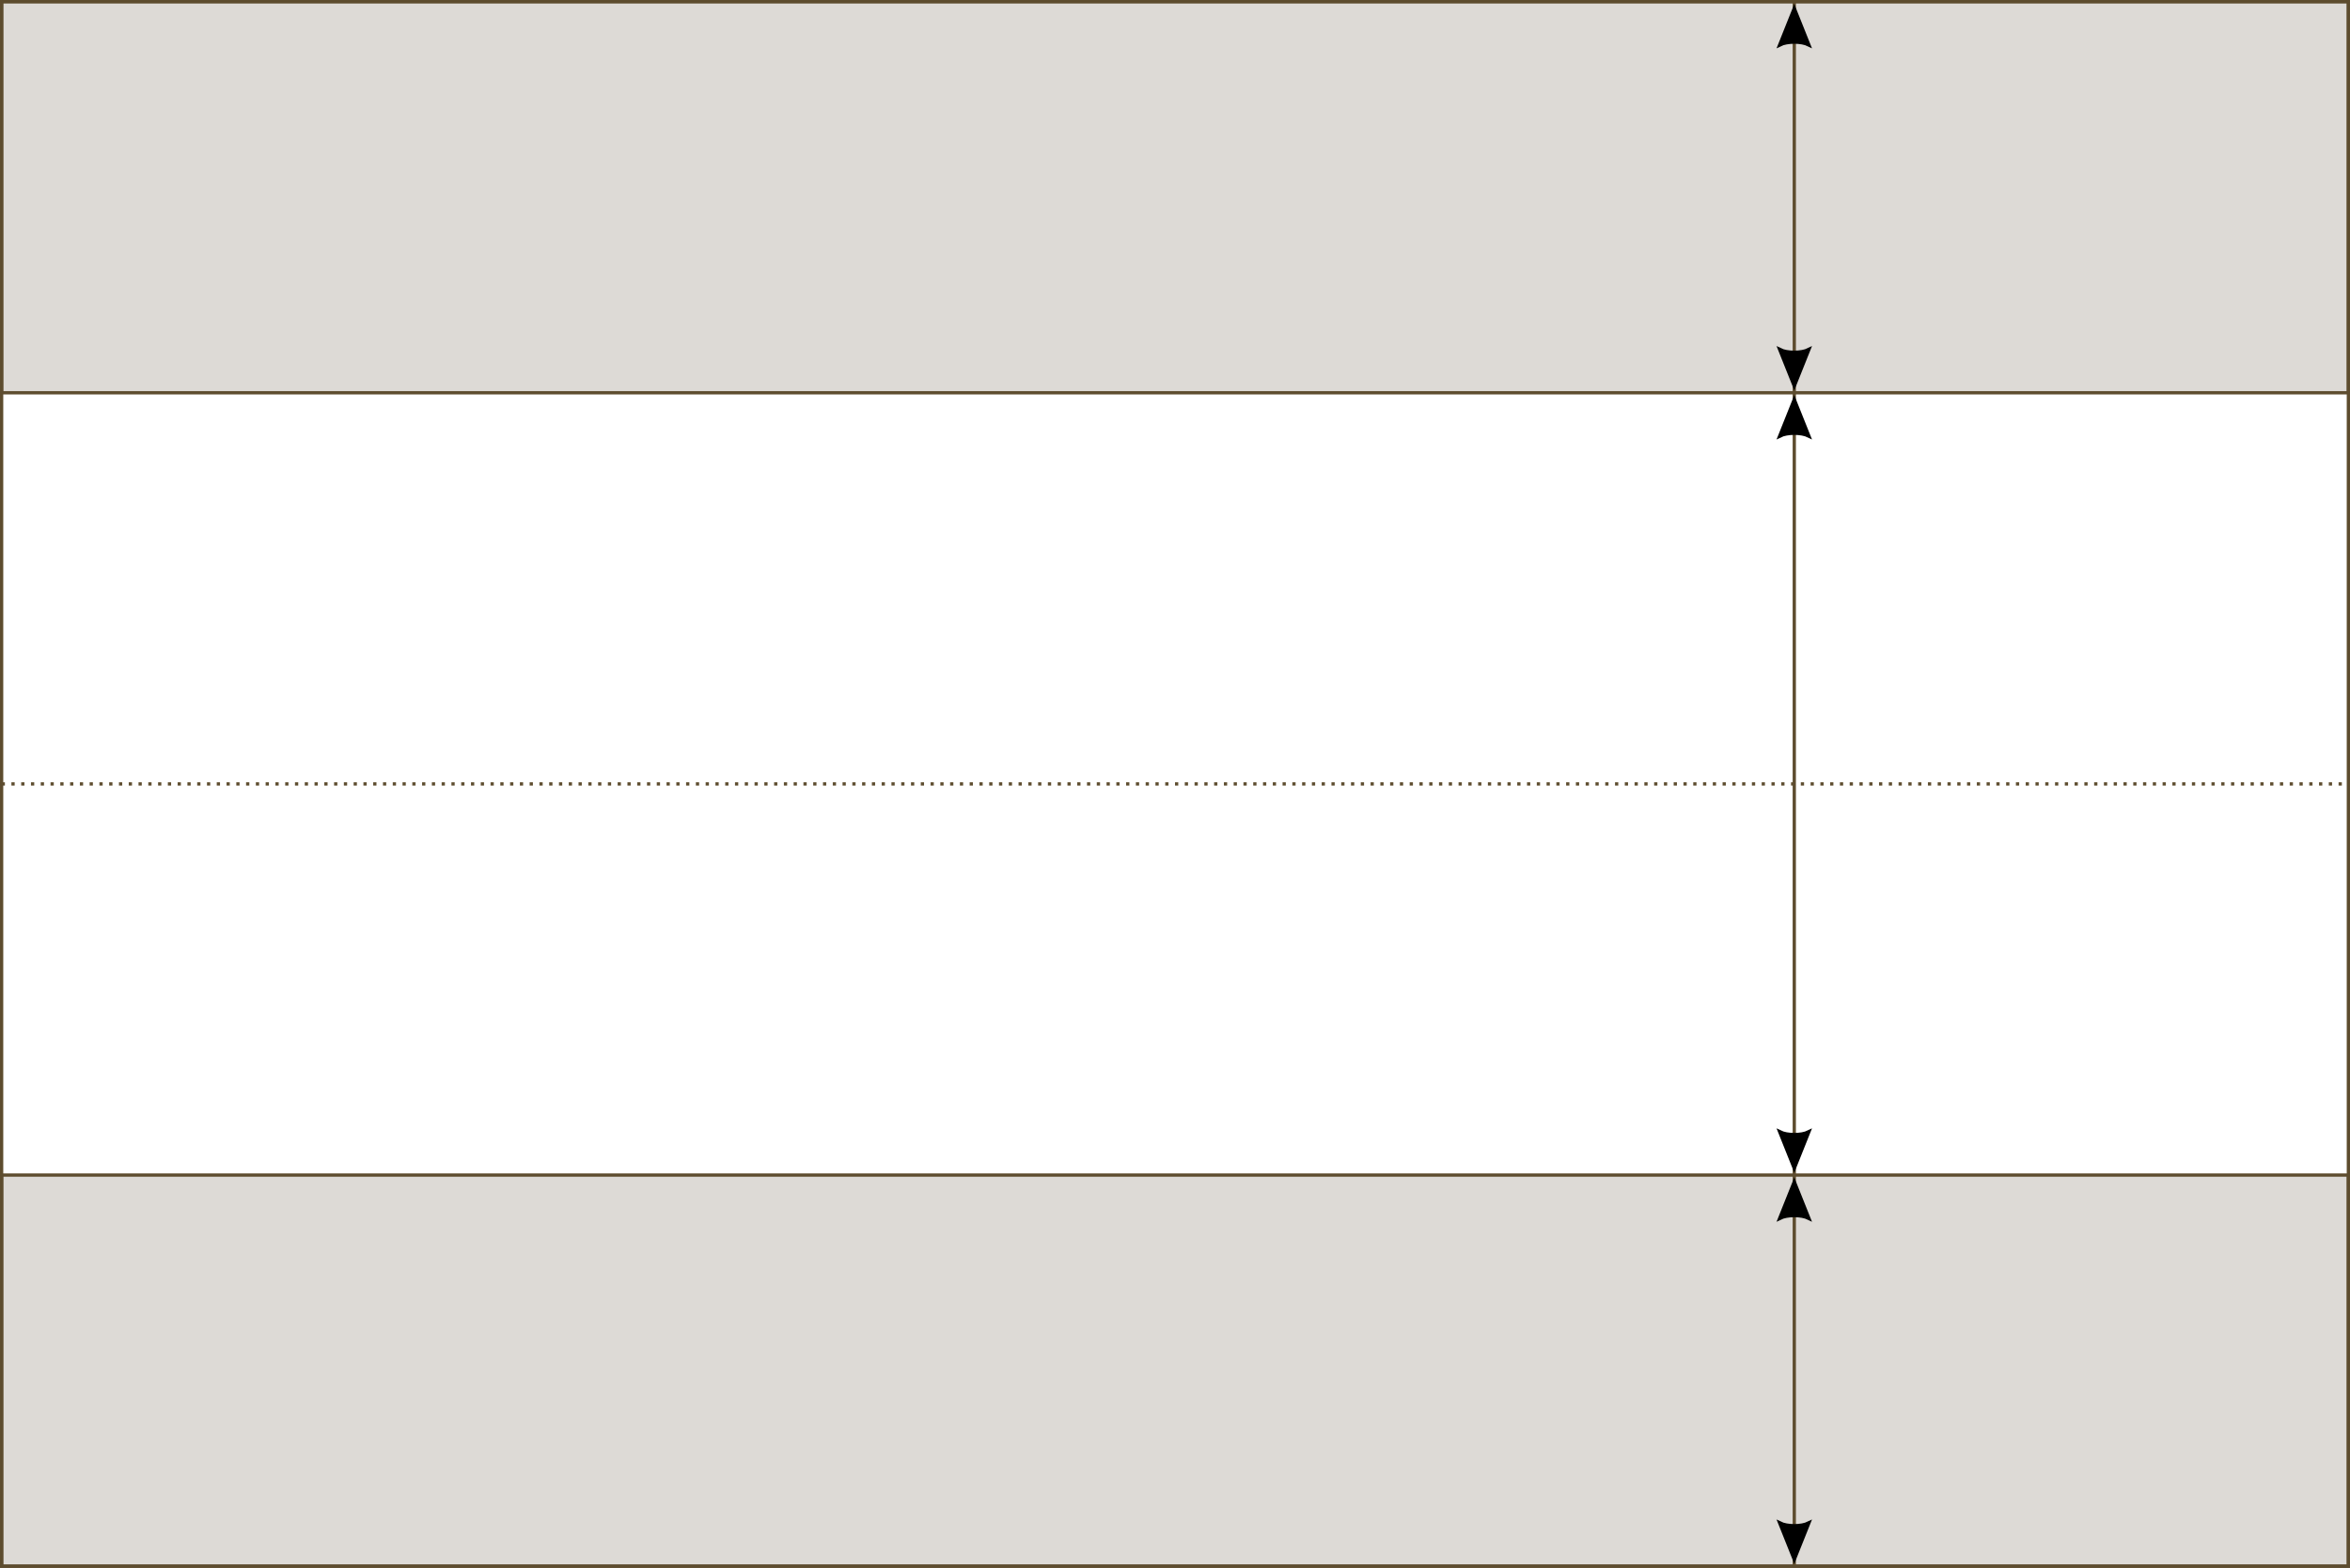
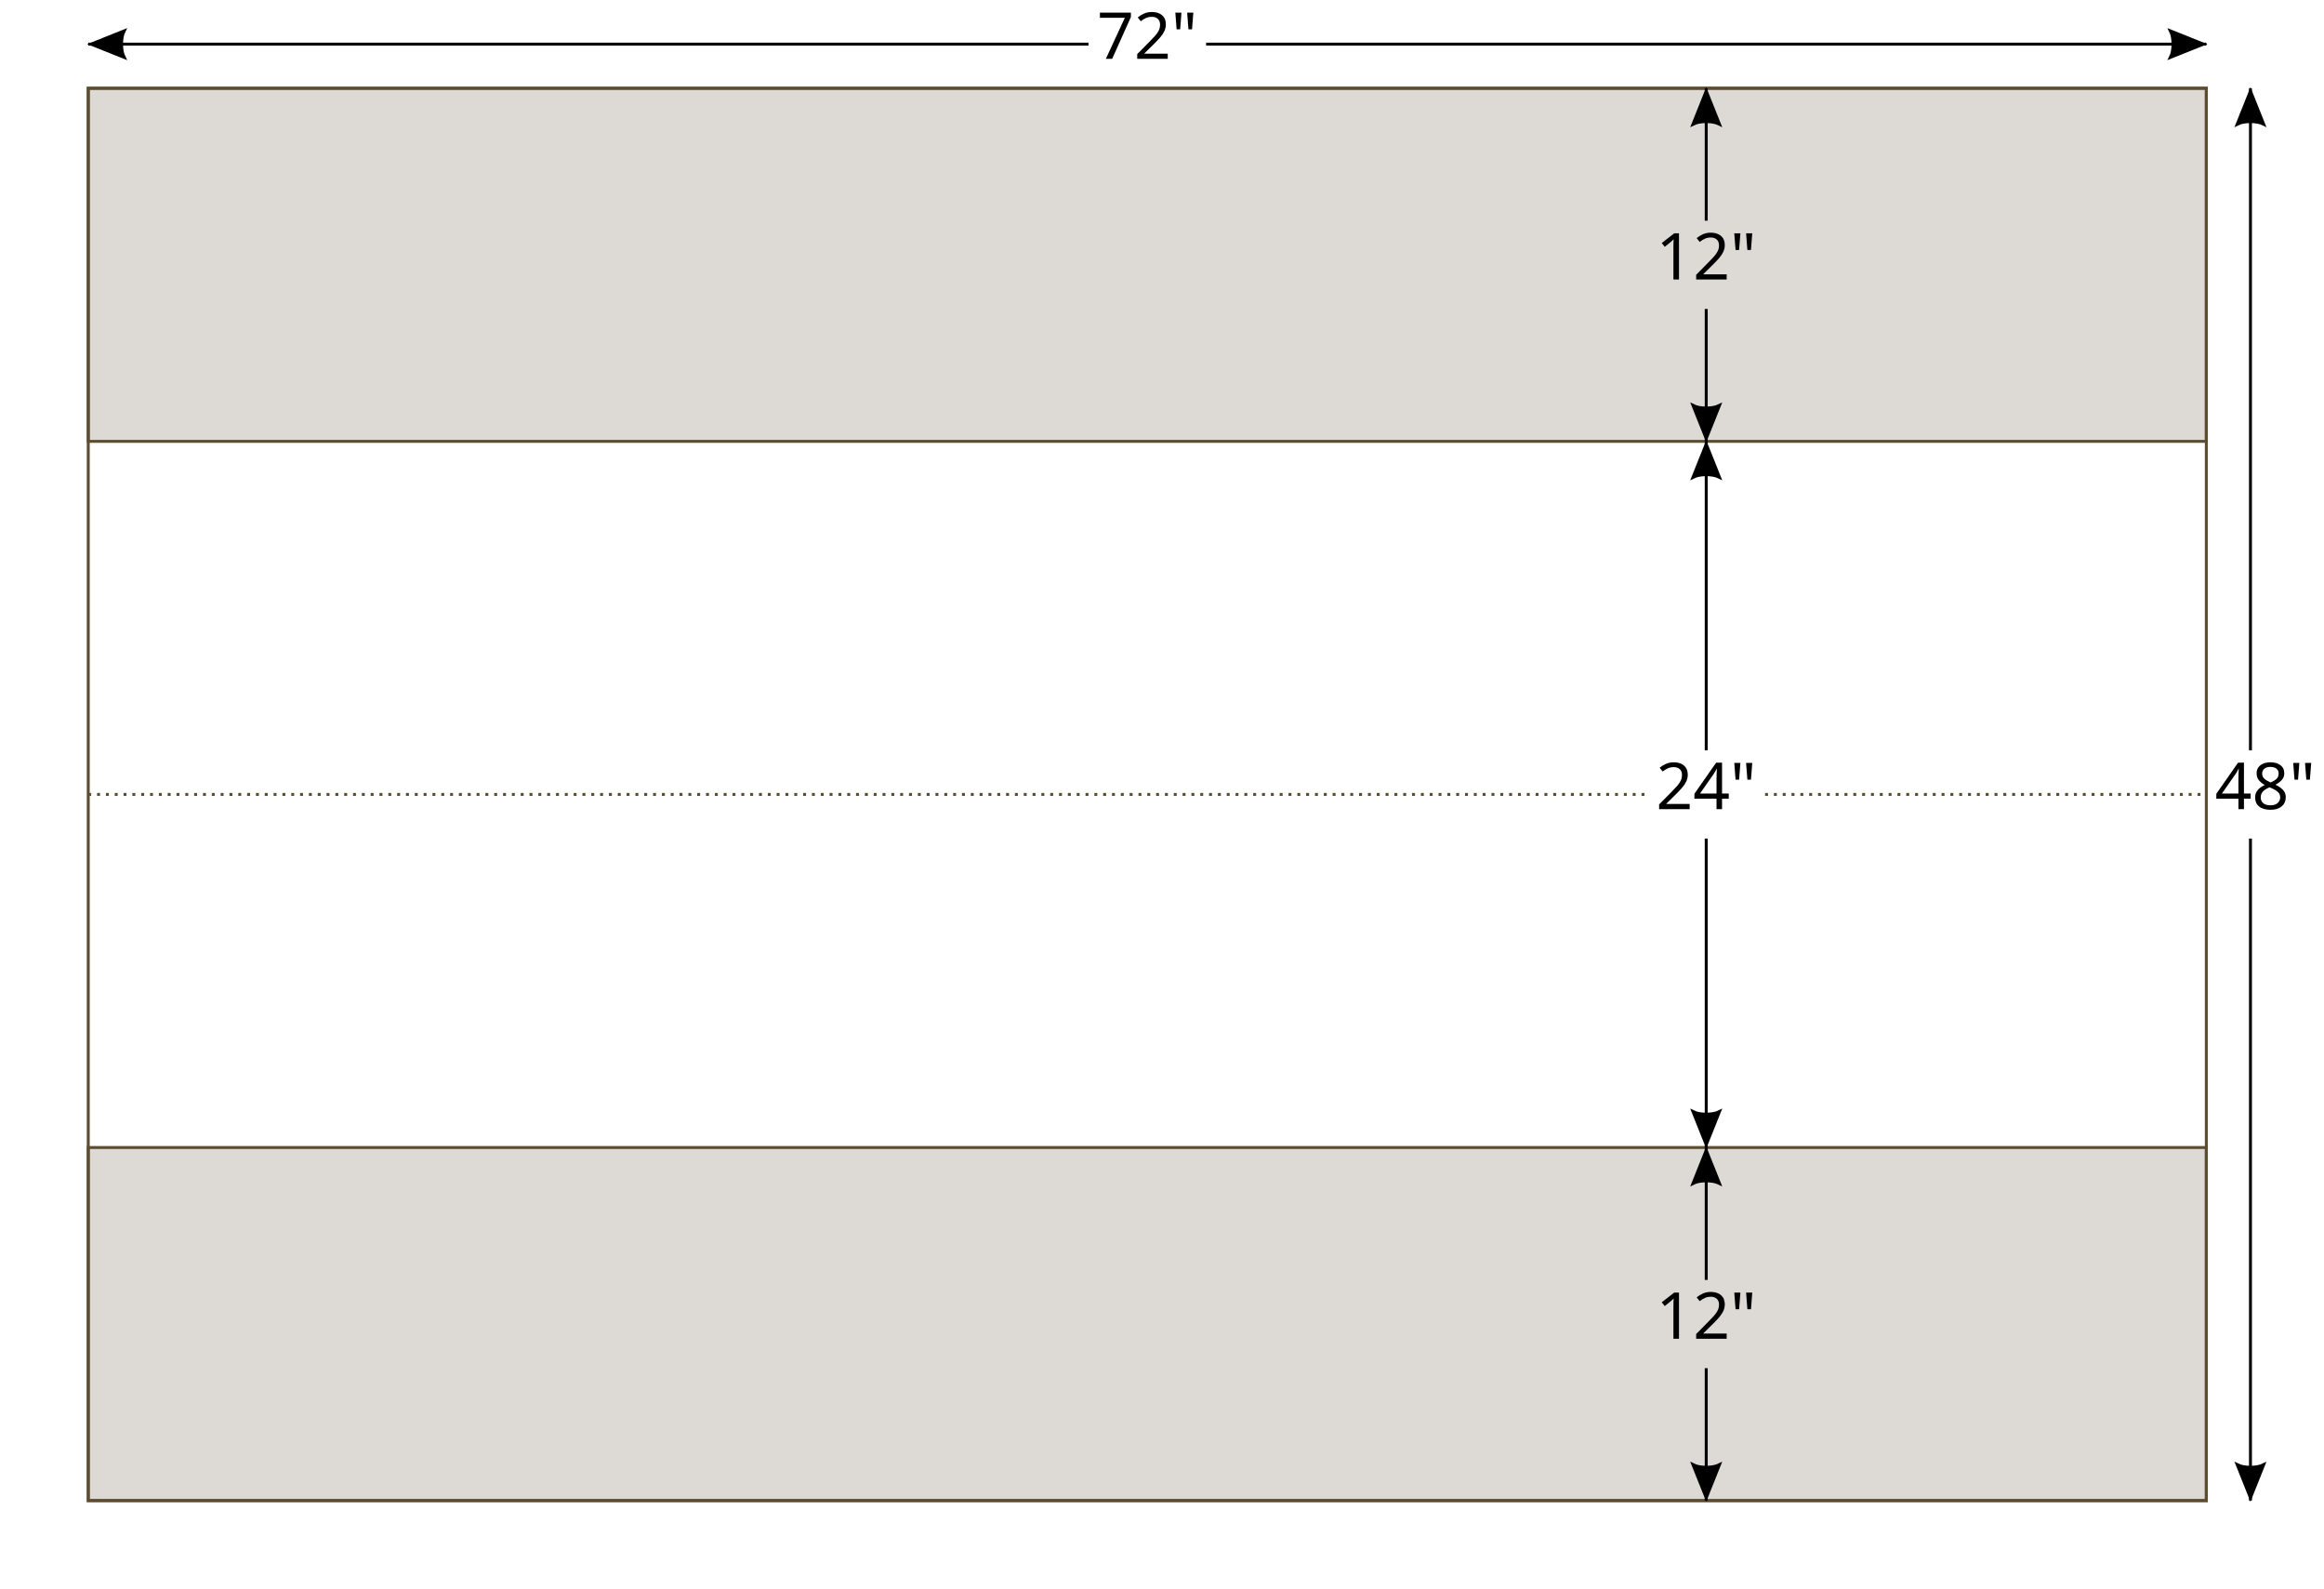
- <svg xmlns="http://www.w3.org/2000/svg" width="721" height="481" viewBox="-0.5 -0.5 721 481" version="1.1">
+ <svg xmlns="http://www.w3.org/2000/svg" width="790" height="540" viewBox="-30 -30 790 540" version="1.1">
  <style>
    path {
      fill: none;
      fill-opacity: 0.8;
      stroke-width: 1;
      stroke: #5d4c2e;
    }
    #dz-a { fill: #d4d1cc; }
    #dz-b { fill: #d4d1cc; }
    #centerline {
      stroke-miterlimit: 4;
      stroke-dasharray: 1,2;
    }
-     #legend {
+     #legend path {
      stroke: black;
      fill: black;
      marker-start: url(#start-arrow);
-       marker-end: url(#end-arrow)
+       marker-end: url(#end-arrow);
+     }
+     text {
+       font-family: 'Calluna';
+       font-size: 22px;
+       text-anchor: middle;
    }
    marker {
      overflow: visible;
    }
    marker path {
      stroke: black;
      stroke-opacity: 1;
      fill: black;
-       fill-opacity:1;
+       fill-opacity: 1;
    }
  </style>
  <path id="dz-a" d="M 0,0 h 720 v 120 H 0 Z" />
  <path id="dz-b" d="M 0,360 h 720 v 120 H 0 Z" />
-   <path id="centerline" d="M 0,240 h 720" />
+   <path id="centerline" d="M 0,240 H 530 M 570,240 H 720" />
  <path d="M 0,0 h 720 v 480 H 0 Z" />
  <g id="legend">
-     <path d="M 550,0 V 120" />
-     <path d="M 550,120 V 360" />
-     <path d="M 550,360 V 480" />
+     <path d="M 550,0 V 45 M 550,75 V 120" />
+     <text x="550" y="65">12"</text>
+     <path d="M 550,120 V 225 M 550,255 V 360" />
+     <text x="550" y="245">24"</text>
+     <path d="M 550,360 V 405 M 550,435 V 480" />
+     <text x="550" y="425">12"</text>
+     <path d="M 0,-15 H 340 M 380,-15 H 720" />
+     <text x="360" y="-10">72"</text>
+     <path d="M 735,0 V 225 M 735,255 V 480" />
+     <text x="740" y="245">48"</text>
  </g>
  <defs>
    <marker orient="auto" refY="0.0" refX="0.0" id="start-arrow">
-       <path d="M 8,4 L -2,0 L 8,-4 C 7,-2 7,2 8,4 Z" transform="scale(1.1) translate(4,0)" />
+       <path d="M 8,4 L -2,0 L 8,-4 C 7,-2 7,2 8,4 Z" transform="scale(1.1) translate(3,0)" />
    </marker>
    <marker orient="auto" refY="0.0" refX="0.0" id="end-arrow">
-       <path d="M 8,4 L -2,0 L 8,-4 C 7,-2 7,2 8,4 Z" transform="scale(1.1) rotate(180) translate(4,0)" />
+       <path d="M 8,4 L -2,0 L 8,-4 C 7,-2 7,2 8,4 Z" transform="scale(1.1) rotate(180) translate(3,0)" />
    </marker>
  </defs>
</svg>
